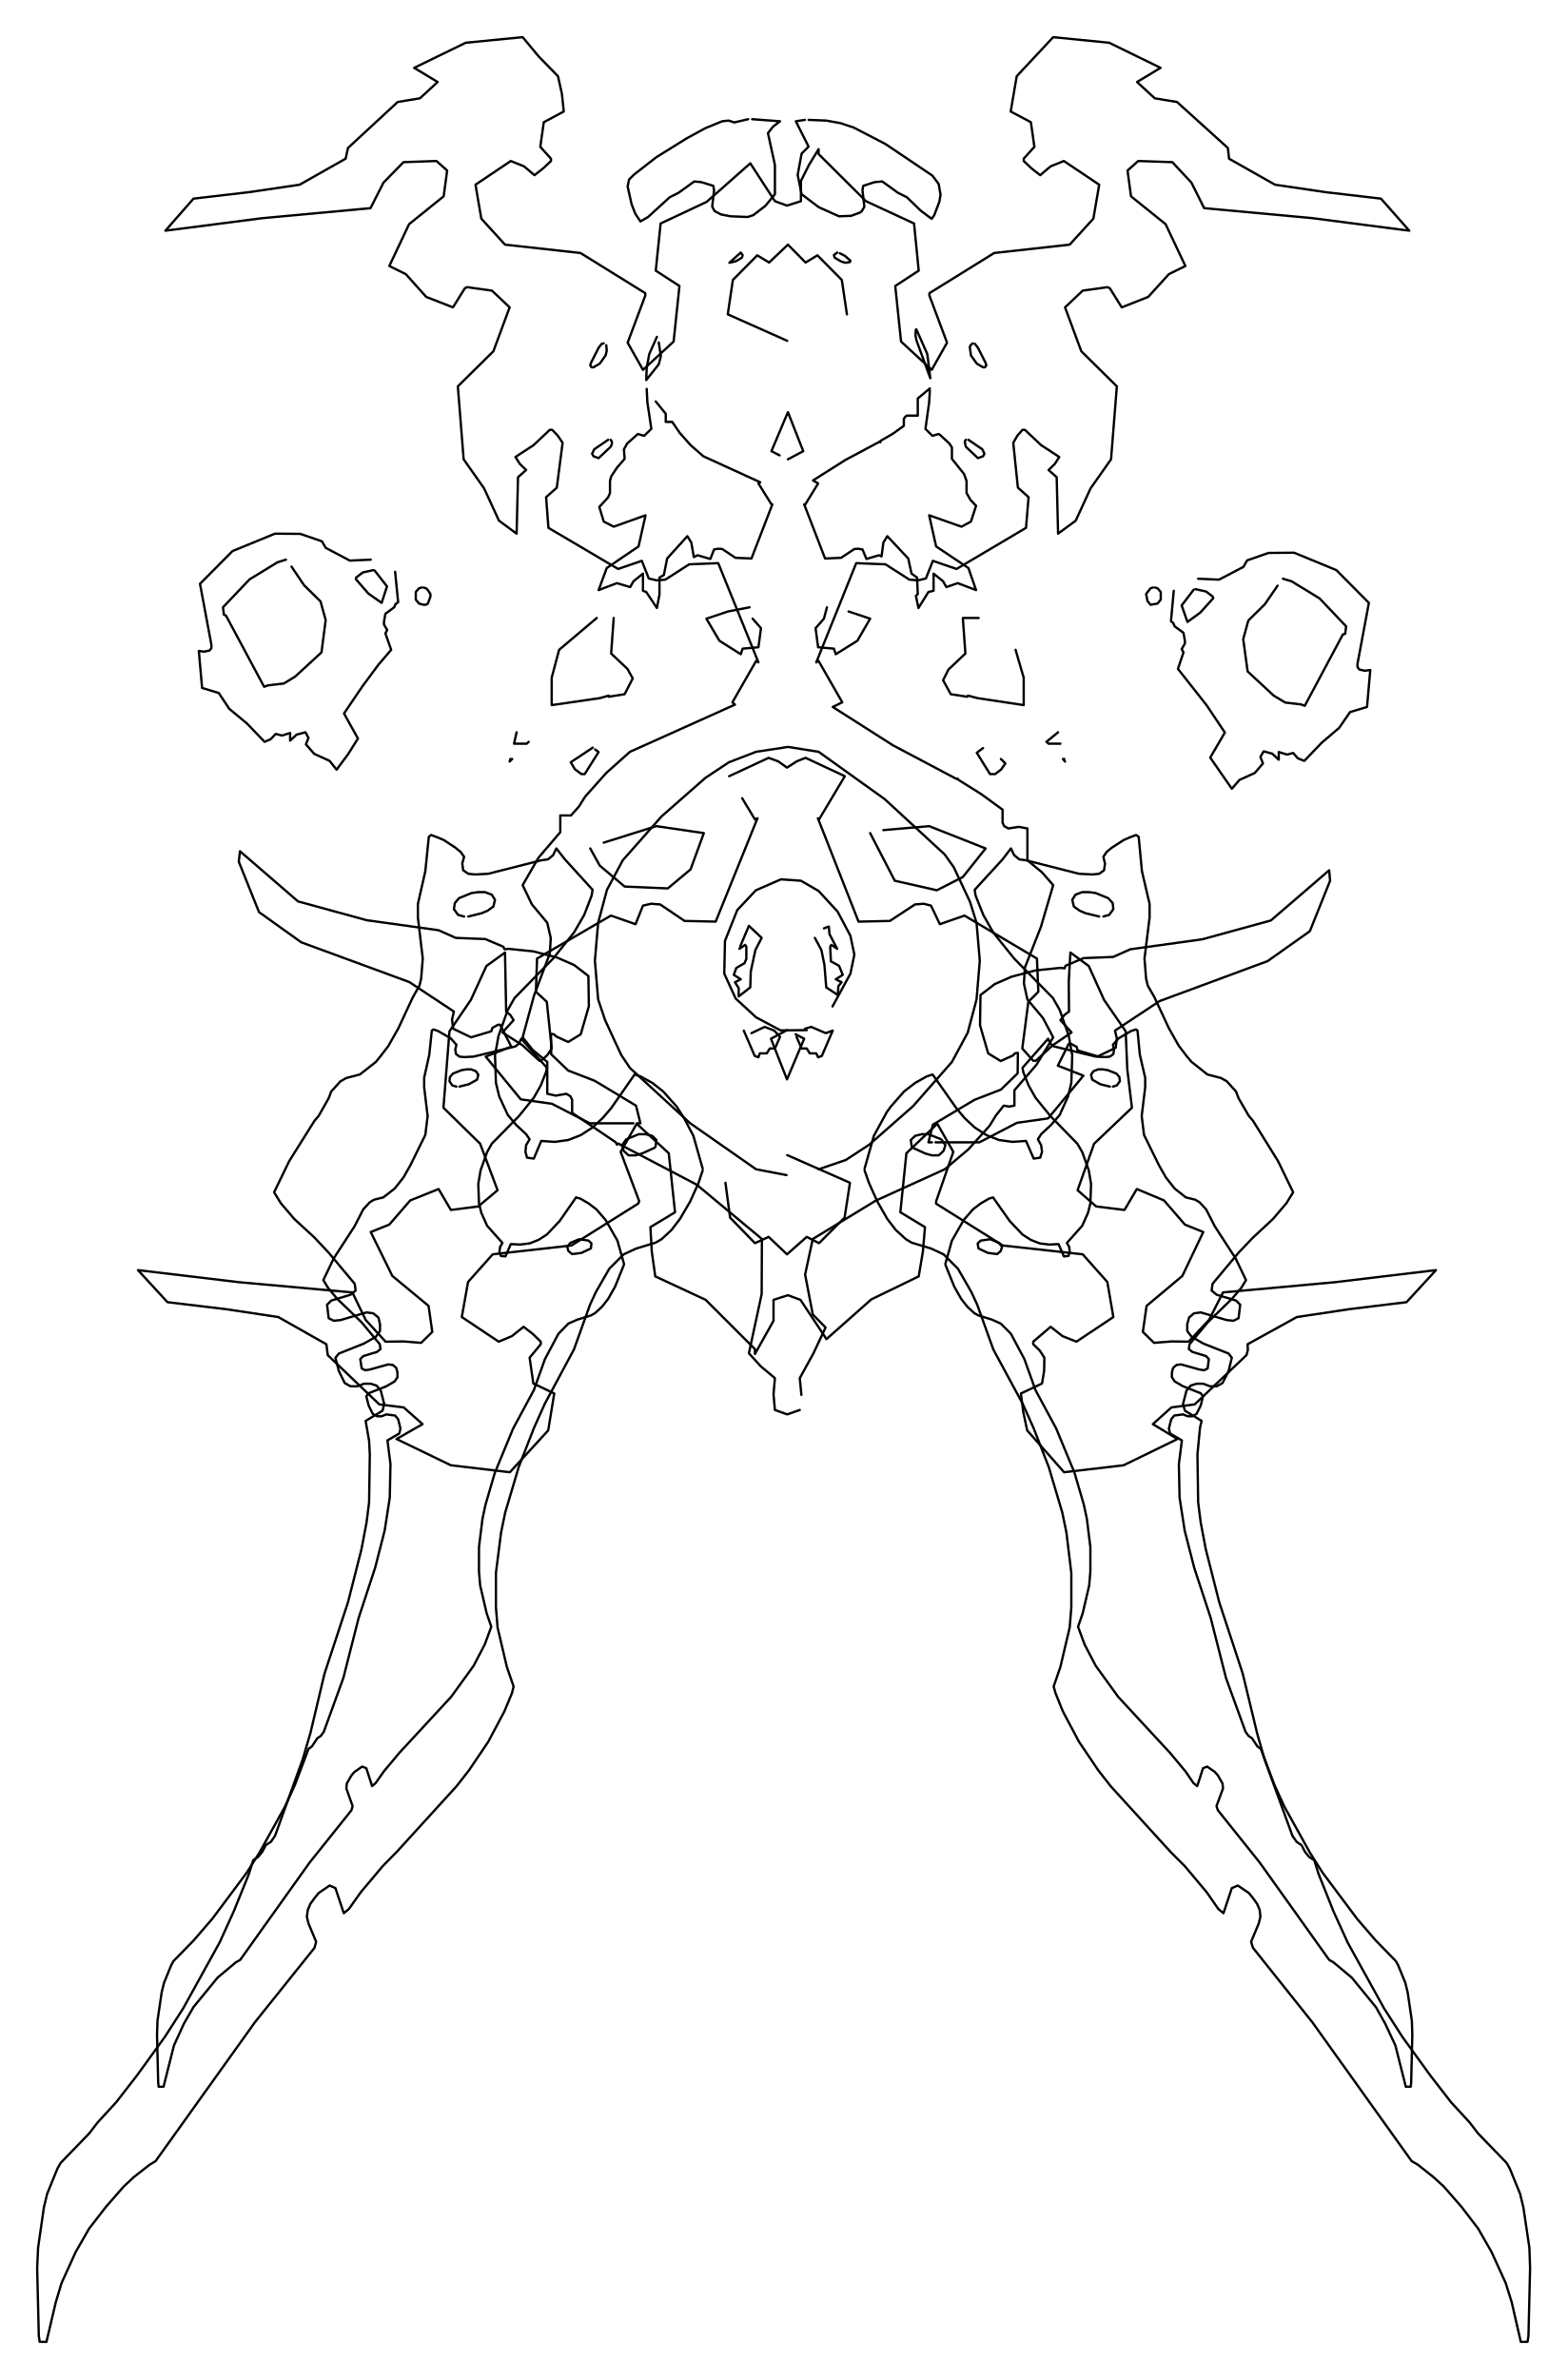
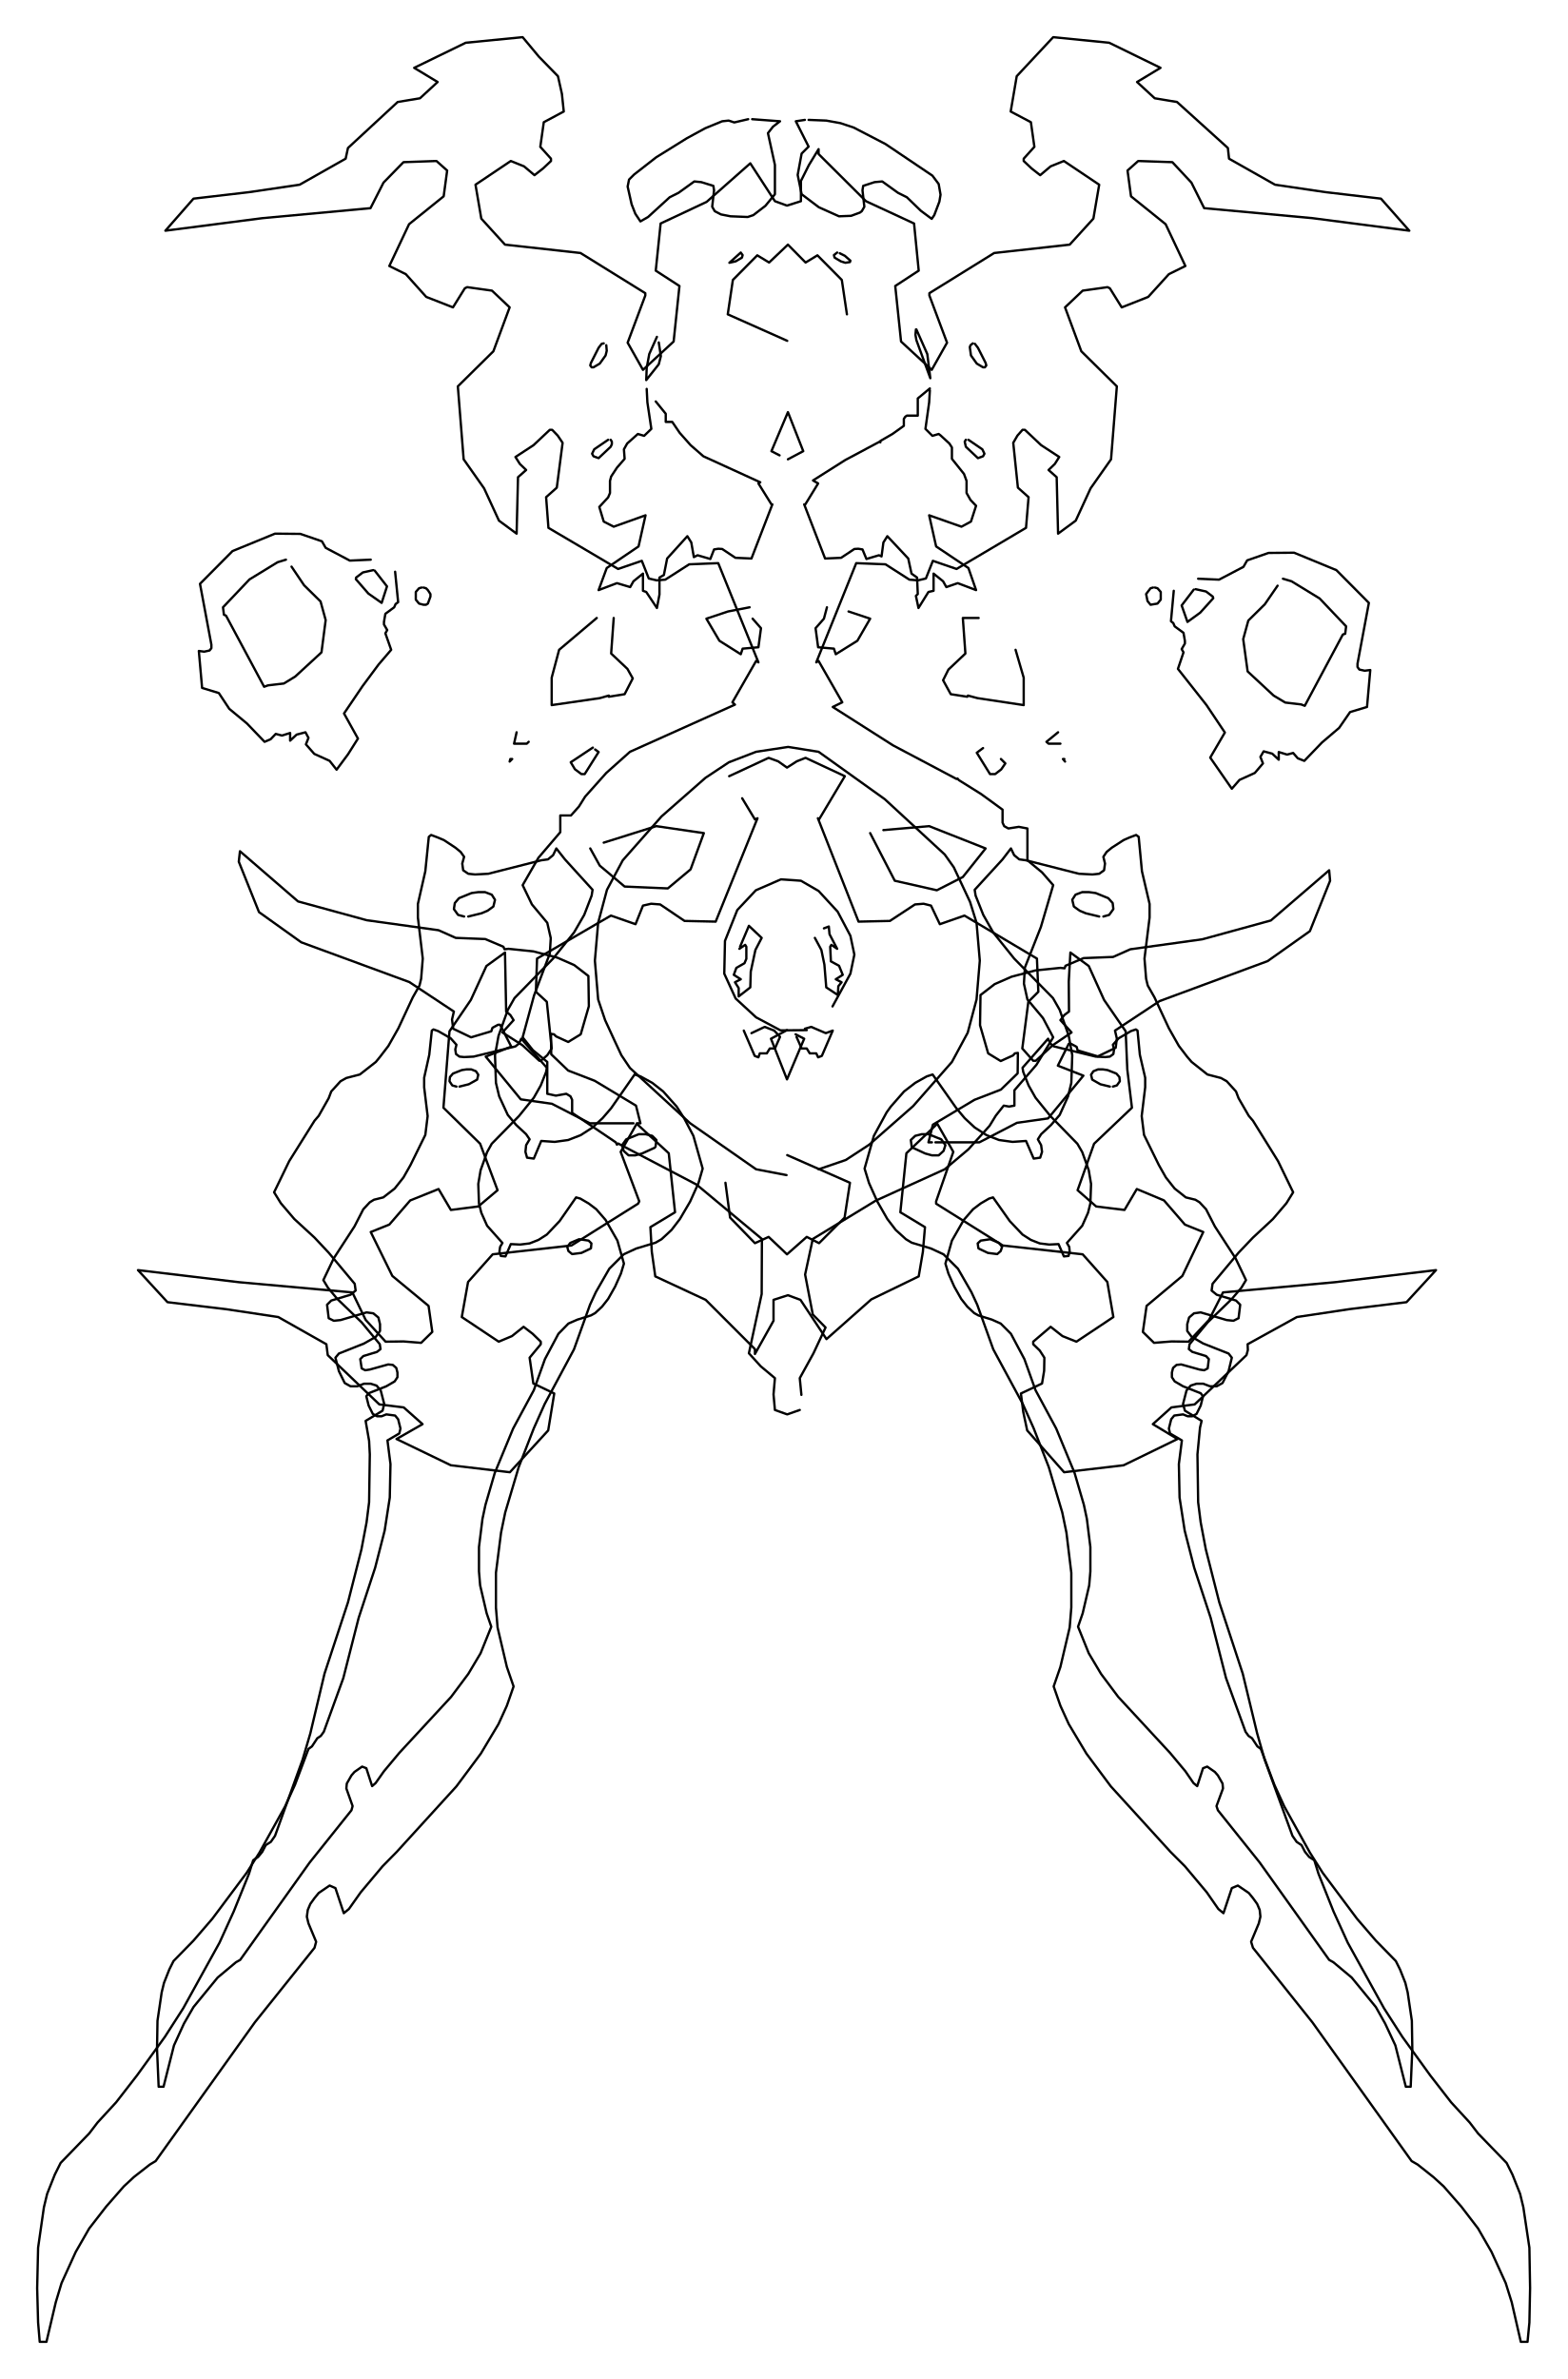
<svg xmlns="http://www.w3.org/2000/svg" viewBox="0 0 674.7 1024" width="674.7" height="1024">
  <g fill="none" stroke="#000" stroke-width="1" stroke-linecap="round" stroke-linejoin="round" vector-effect="non-scaling-stroke">
    <g id="angler-tailed-jelly-af60-00-plate-C">
      <path vector-effect="non-scaling-stroke" d="M313.9 334.1L330.9 326.2L335 327.7L338.8 330.4L343 327.7L346.8 326.2L363.7 334.1L352.6 352.7L352.1 352.2L369.6 396.7L383.1 396.4L393.9 389.3L397.6 389L400.8 389.8L404.6 397.8L415.2 394.1L446.4 412.6L447 426.9L442.7 431.2L440.1 451.3L444.8 456.6L445.9 456.6L453.2 449.9L461.3 444.4L456.5 439.1L458.2 436.9L460.2 435.4L460.1 422.5L460.8 410L468.7 415.8L475.3 430.4L484.6 443.9L485.3 460.3L487.3 476.8L471 492.3L463.9 512.3L471.9 519.3L484.1 520.8L489.4 511.8L501.1 516.7L510.1 527.1L518 530.3L509 549.2L493.6 562.1L492 573.3L496.8 578L504.4 577.4L511.7 577.5L520.5 568.1L526.5 556.3L574.7 551.9L618.2 546.7L605.5 560.5L580.9 563.5L558.3 566.9L537.1 578.6L537.2 581.1L536.6 583.3L514.3 604.5L504.3 605.8L496.3 613L506.9 619.4L483.7 630.7L458.1 633.7L442.2 615.7L440.5 607.7L439.5 599.8L448.6 595.5L449.5 590L449.6 584.4L447.6 581.3L444.8 578.6L444.8 577.5L452.3 571.1L457.4 575.1L463.4 577.5L479.3 566.9L476.7 551.8L466.1 539.9L431.7 536.1L403 518.1L403 517.1L410.4 495.8L403.5 483.7L390.2 496.4L387.6 521.8L398.2 528.2L397.3 538.8L395.5 549.4L375.1 559.3L355.8 576.4L344.6 559.5L339.2 557.5L333 559.5L333 568.5L325 582.8L325 580.7L303.8 559.5L282.1 549.4L280.6 538.8L280 528.2L290.6 521.8L287.9 496.4L274.1 483.7L267.2 495.8L275.2 517.1L274.7 518.1L246 536.1L212.1 539.9L201.5 551.8L198.8 566.9L214.7 577.5L220.4 575.1L225.4 571.1L229.3 574.1L232.8 577.5L232.8 578.6L228 584.4L229.6 595.5L238.6 599.8L236 615.7L219.5 633.7L194.1 630.7L170.7 619.4L181.9 613L173.8 605.8L163.3 604.5L141.1 583.3L140.5 578.6L119.8 566.9L97.2 563.5L72.1 560.5L59.4 546.7L102.9 551.9L151.7 556.3L157.4 568.1L166 577.5L173.7 577.4L181.3 578L186.1 573.3L184.5 562.1L168.9 549.2L159.6 530.3L167.6 527.1L176.6 516.7L188.8 511.8L194.1 520.8L205.9 519.3L214.2 512.3L206.7 492.3L190.9 476.8L193.5 443.9L202.7 430.4L209.4 415.8L217.4 410L217.9 435.4L219.7 436.9L221.1 439.1L216.3 444.4L224.9 449.9L232.2 456.6L232.8 456.6L235.6 454.2L237.5 451.3L235.4 431.2L230.7 426.9L231.2 412.6L263 394.1L273.6 397.8L276.8 389.8L280.3 389L284.2 389.3L294.7 396.4L308.1 396.7L326.1 352.2L325 352.7L319.5 343.6" />
      <path vector-effect="non-scaling-stroke" d="M312.3 509.1L314.3 524.1L325 535.1L330.9 532.4L338.8 539.9L347.3 532.4L352.6 535.1L363.6 524.1L365.9 509.1L338.9 497.2" />
      <path vector-effect="non-scaling-stroke" d="M338.8 443.4L331.9 447.1L338.8 464.6L346.2 447.1L342.5 445.2" />
    </g>
    <g id="angler-tailed-jelly-af60-01-plate-L">
      <path vector-effect="non-scaling-stroke" d="M254.1 365.2L258.2 372.6L268.9 381.6L287.5 382.4L297.3 374.2L303 358.6L282.5 355.6L259.9 362.7" />
    </g>
    <g id="angler-tailed-jelly-af60-02-plate-R">
      <path vector-effect="non-scaling-stroke" d="M374.6 358.6L385.2 379.1L403.3 383.2L414.5 377.5L424.3 365.2L400 355.6L380.3 357.3" />
    </g>
    <g id="angler-tailed-jelly-af60-03-plate-L">
      <path vector-effect="non-scaling-stroke" d="M159.6 240.9L150.6 241.3L140.2 235.8L138.6 233L129.3 229.8L118.4 229.7L100.1 237.2L86.1 251.3L91 277.5L91 279L90.2 280L87.9 280.5L85.6 280.2L87 296.1L94.2 298.3L98.7 305.1L106.3 311.4L113.9 319.3L116.5 318.2L118.7 315.9L121.4 316.6L124.9 315.5L124.9 318.8L127.7 316.2L131.5 315.2L132.8 317.6L131.7 320.4L135.3 324.5L141.9 327.5L144.9 331.3L149.8 324.7L154.1 317.9L148.1 307.1L156.1 295.3L163 286L168.4 279.7L165.9 272.6L166.7 271.2L165.3 268.8L165.3 267.7L165.9 264.2L169.7 261.4L170.3 260L171.4 259.2L170.1 246.1" />
      <path vector-effect="non-scaling-stroke" d="M125.5 243.9L130.9 251.9L138 258.9L140.2 266.9L138.4 280.8L127.1 291.2L122.2 294.2L115.4 295L113.7 295.6L97.3 265L96.4 264.6L96 261.4L107.4 249.4L119.5 242L123.1 240.9" />
      <path vector-effect="non-scaling-stroke" d="M161.3 245.6L166.6 252.4L164.3 259.5L158.6 255.5L153.2 249.3L153.3 248.6L156.2 246.4L160.7 245.4" />
    </g>
    <g id="angler-tailed-jelly-af60-04-plate-R">
      <path vector-effect="non-scaling-stroke" d="M515.8 249.1L524.8 249.5L535.3 244L536.9 241.2L546.1 238L557.1 237.9L575.3 245.4L589.3 259.5L584.4 285.7L584.4 287.1L585.2 288.2L587.5 288.7L589.9 288.4L588.5 304.3L581.2 306.5L576.5 313.3L569.1 319.6L561.5 327.5L558.7 326.4L556.7 324.1L554.1 324.8L550.5 323.7L550.5 327L547.7 324.4L544 323.4L542.6 325.8L543.7 328.6L540.2 332.7L533.6 335.7L530.3 339.5L521 326.1L527.3 315.3L519.4 303.5L507.1 287.9L509.5 280.8L508.7 279.4L510.1 277L510.1 275.9L509.5 272.4L505.7 269.6L505.1 268.2L504.1 267.4L505.3 254.3" />
      <path vector-effect="non-scaling-stroke" d="M550 252.1L544.5 260.1L537.4 267.1L535.2 275.1L537.1 289L548.3 299.4L553.3 302.4L560.1 303.2L561.7 303.8L578.1 273.1L579.1 272.8L579.5 269.6L568.1 257.6L556 250.2L552.3 249.1" />
      <path vector-effect="non-scaling-stroke" d="M513.9 253.8L508.7 260.6L511.2 267.7L516.7 263.7L522.3 257.5L522.1 256.8L519.2 254.6L514.7 253.6" />
    </g>
    <g id="angler-tailed-jelly-af60-05-tail-L">
-       <path vector-effect="non-scaling-stroke" d="M268.6 543.9L265.8 534L260.7 525.1L256.7 520.5L253.4 518L249.8 515.9L248 515.4L240.9 525.6L235.4 531.4L231.8 533.7L228 535.2L223.9 535.7L219.9 535.5L217.6 540.8L215.6 540.6L215 538.8L215.3 536.7L216.3 535L209.7 527.6L207.2 522L206.2 518L205.9 509.6L206.9 503.7L209.7 495.9L211.7 492.3L223.4 480.4L229.8 472.5L232.8 467.2L235.1 461.4L235.4 459.6L224.4 447.1L223.4 449.2L221.9 450.4L203.9 454.8L199.8 455L197.8 454.8L196.3 453.7L196 451.7L196.5 449.7L194 446.9L188.6 443.8L186.6 443.1L185.9 443.6L184.8 454L182.6 463.9L182.6 468L184.1 480.4L183.1 488.5L176.7 501.5L173.7 506.8L171.1 510.1L169.9 511.6L165 515.4L161 516.4L159.2 517.5L156.4 520.5L152.6 527.9L143.7 541.6L139.2 551L141.2 554.3L145.2 559.1L155.7 569.2L163.5 578.6L163.8 580.7L162.3 581.9L156.4 583.7L155.1 585L155.7 589L157.2 589.8L159.2 589.5L167.1 587.3L169.1 587.5L170.6 588.8L171.1 590.8L171.1 592.8L169.9 594.6L166.3 596.7L158.7 599.7L157.7 601L158.7 605L160.5 608.6L162.3 609.6L164.3 609.6L166.3 608.8L170.1 609.3L171.4 610.9L172.4 614.9L171.9 617L166.8 620L168.1 630.2L167.8 644.6L165.6 658.8L161.5 674.8L154.4 696.4L147.8 722.3L139.4 745.4L138.1 747.2L136.6 748.2L134.3 751.7L132.8 752.8L127 768.2L122.7 777.6L111.7 797.4L106.2 806.1L91.4 825.9L83.3 835.3L74.7 844.1L73.7 845.9L70.6 853.5L69.6 857.6L67.8 869.8L67.6 875.9L68.1 896.4L68.3 898.2L70.4 898.2L74.9 880.4L79.2 871L83.3 863.9L93.7 851.2L101.6 844.6L103.4 843.6L133.3 801.7L151.3 779.2L151.8 777.4L149.1 769.8L149.3 767.7L151.3 764.2L152.6 762.7L155.9 760.4L157.7 761.1L160.2 768.8L161.7 767.5L165.3 762.4L171.9 754.5L194.2 730.4L203.9 717L208.7 707.8L211.5 700.2L209.5 694.4L206.7 682.4L206.2 676.4L206.2 665.9L207.7 653.8L209 647.7L213 634L220.9 614.9L229.8 598.4L234.6 585L240.4 574.1L244.7 569.7L248.6 568L254.4 566.2L256.2 565.2L259.2 562.4L261.8 559.1L264.8 553.8L268.6 544.4" />
      <path vector-effect="non-scaling-stroke" d="M196.5 467.7L194.7 467.2L193.5 465.4L193.7 463.6L195 462.1L198.8 460.6L200.8 460.3L202.9 460.3L204.9 461.1L205.9 462.6L205.4 464.7L201.8 466.7L197.8 467.7" />
      <path vector-effect="non-scaling-stroke" d="M254.1 537.5L250.3 539.3L246.3 539.8L244.7 538.5L244.2 536.7L245.5 535L249.3 533.4L253.4 534L254.6 535.2L254.4 537.3" />
+       <path vector-effect="non-scaling-stroke" d="M268.6 543.9L265.8 534L260.7 525.1L256.7 520.5L253.4 518L249.8 515.9L248 515.4L240.9 525.6L235.4 531.4L231.8 533.7L228 535.2L223.9 535.7L219.9 535.5L217.6 540.8L215.6 540.6L215 538.8L215.3 536.7L216.3 535L209.7 527.6L207.2 522L206.2 518L205.9 509.6L206.9 503.7L209.7 495.9L211.7 492.3L223.4 480.4L229.8 472.5L232.8 467.2L235.1 461.4L235.4 459.6L224.4 447.1L223.4 449.2L221.9 450.4L203.9 454.8L199.8 455L197.8 454.8L196.3 453.7L196 451.7L196.5 449.7L194 446.9L188.6 443.8L186.6 443.1L185.9 443.6L184.8 454L182.6 463.9L182.6 468L184.1 480.4L183.1 488.5L176.7 501.5L173.7 506.8L171.1 510.1L169.9 511.6L165 515.4L161 516.4L159.2 517.5L156.4 520.5L152.6 527.9L143.7 541.6L139.2 551L141.2 554.3L145.2 559.1L155.7 569.2L163.5 578.6L163.8 580.7L162.3 581.9L156.4 583.7L155.1 585L155.7 589L157.2 589.8L159.2 589.5L167.1 587.3L169.1 587.5L170.6 588.8L171.1 590.8L171.1 592.8L169.9 594.6L166.3 596.7L158.7 599.7L157.7 601L158.7 605L160.5 608.6L162.3 609.6L164.3 609.6L166.3 608.8L170.1 609.3L171.4 610.9L172.4 614.9L171.9 617L166.8 620L168.1 630.2L167.8 644.6L165.6 658.8L161.5 674.8L154.4 696.4L147.8 722.3L139.4 745.4L138.1 747.2L136.6 748.2L134.3 751.7L132.8 752.8L127 768.2L122.7 777.6L111.7 797.4L106.2 806.1L91.4 825.9L83.3 835.3L74.7 844.1L72.9 847.7L70.6 853.5L69.6 857.6L67.8 869.8L67.6 882L68.3 898.2L70.4 898.2L74.9 880.4L79.2 871L83.3 863.9L93.7 851.2L101.6 844.6L103.4 843.6L133.3 801.7L151.3 779.2L151.8 777.4L149.1 769.8L149.3 767.7L151.3 764.2L152.6 762.7L155.9 760.4L157.7 761.1L160.2 768.8L161.7 767.5L165.3 762.4L171.9 754.5L194.2 730.4L201.6 720.5L206.9 711.6L211.5 700.2L209.5 694.4L206.7 682.4L206.2 676.4L206.2 665.9L207.7 653.8L209 647.7L213 634L220.9 614.9L229.8 598.4L234.6 585L240.4 574.1L244.7 569.7L248.6 568L254.4 566.2L256.2 565.2L259.2 562.4L261.8 559.1L264.8 553.8L267.3 548.2Z" />
    </g>
    <g id="angler-tailed-jelly-af60-06-tail-R">
-       <path vector-effect="non-scaling-stroke" d="M407 543.9L409.8 534L414.9 525.1L418.9 520.5L422.2 518L425.8 515.9L427.5 515.4L434.7 525.6L440.2 531.4L443.8 533.7L447.6 535.2L451.7 535.7L455.7 535.5L458 540.8L460 540.6L460.5 538.8L460.3 536.7L459.3 535L465.9 527.6L468.4 522L469.4 518L469.7 509.6L468.7 503.7L465.9 495.9L463.8 492.3L452.2 480.4L445.8 472.5L442.8 467.2L440.5 461.4L440.2 459.6L451.2 447.1L452.2 449.2L453.7 450.4L471.7 454.8L475.8 455L477.8 454.8L479.3 453.7L479.6 451.7L479.1 449.7L481.6 446.9L486.9 443.8L489 443.1L489.7 443.6L490.7 454L493 463.9L493 468L491.5 480.4L492.5 488.5L498.9 501.5L501.9 506.8L504.5 510.1L505.7 511.6L510.5 515.4L514.6 516.4L516.4 517.5L519.2 520.5L523 527.9L531.9 541.6L536.4 551L534.4 554.3L530.3 559.1L519.9 569.2L512.1 578.6L511.8 580.7L513.3 581.9L519.2 583.7L520.4 585L519.9 589L518.4 589.8L516.4 589.5L508.5 587.3L506.5 587.5L505 588.8L504.5 590.8L504.5 592.8L505.7 594.6L509.3 596.7L516.9 599.7L517.9 601L516.9 605L515.1 608.6L513.3 609.6L511.3 609.6L509.3 608.8L505.5 609.3L504.2 610.9L503.2 614.9L503.7 617L508.8 620L507.5 630.2L507.8 644.6L510 658.8L514.1 674.8L521.2 696.4L527.8 722.3L536.2 745.4L537.5 747.2L539 748.2L541.3 751.7L542.8 752.8L548.6 768.2L552.9 777.6L563.9 797.4L569.4 806.1L584.2 825.9L592.3 835.3L600.9 844.1L601.9 845.9L605 853.5L606 857.6L607.8 869.8L608 875.9L607.5 896.4L607.3 898.2L605.2 898.2L600.7 880.4L596.3 871L592.3 863.9L581.9 851.2L574 844.6L572.2 843.6L542.3 801.7L524.3 779.2L523.7 777.4L526.5 769.8L526.3 767.7L524.3 764.2L523 762.7L519.7 760.4L517.9 761.1L515.4 768.8L513.8 767.5L510.3 762.4L503.7 754.5L481.4 730.4L471.7 717L466.9 707.8L464.1 700.2L466.1 694.4L468.9 682.4L469.4 676.4L469.4 665.9L467.9 653.8L466.6 647.7L462.6 634L454.7 614.9L445.8 598.4L441 585L435.2 574.1L430.8 569.7L427 568L421.2 566.2L419.4 565.2L416.4 562.4L413.8 559.1L410.8 553.8L407 544.4" />
      <path vector-effect="non-scaling-stroke" d="M479.1 467.7L480.8 467.2L482.1 465.4L481.9 463.6L480.6 462.1L476.8 460.6L474.8 460.3L472.7 460.3L470.7 461.1L469.7 462.6L470.2 464.7L473.7 466.7L477.8 467.7" />
      <path vector-effect="non-scaling-stroke" d="M421.5 537.5L425.3 539.3L429.3 539.8L430.8 538.5L431.4 536.7L430.1 535L426.3 533.4L422.2 534L420.9 535.2L421.2 537.3" />
+       <path vector-effect="non-scaling-stroke" d="M407 543.9L409.8 534L414.9 525.1L418.9 520.5L422.2 518L425.8 515.9L427.5 515.4L434.7 525.6L440.2 531.4L443.8 533.7L447.6 535.2L451.7 535.7L455.7 535.5L458 540.8L460 540.6L460.5 538.8L460.3 536.7L459.3 535L465.9 527.6L468.4 522L469.4 518L469.7 509.6L468.7 503.7L465.9 495.9L463.8 492.3L452.2 480.4L445.8 472.5L442.8 467.2L440.5 461.4L440.2 459.6L451.2 447.1L452.2 449.2L453.7 450.4L471.7 454.8L475.8 455L477.8 454.8L479.3 453.7L479.6 451.7L479.1 449.7L481.6 446.9L486.9 443.8L489 443.1L489.7 443.6L490.7 454L493 463.9L493 468L491.5 480.4L492.5 488.5L498.9 501.5L501.9 506.8L504.5 510.1L505.7 511.6L510.5 515.4L514.6 516.4L516.4 517.5L519.2 520.5L523 527.9L531.9 541.6L536.4 551L534.4 554.3L530.3 559.1L519.9 569.2L512.1 578.6L511.8 580.7L513.3 581.9L519.2 583.7L520.4 585L519.9 589L518.4 589.8L516.4 589.5L508.5 587.3L506.5 587.5L505 588.8L504.5 590.8L504.5 592.8L505.7 594.6L509.3 596.7L516.9 599.7L517.9 601L516.9 605L515.1 608.6L513.3 609.6L511.3 609.6L509.3 608.8L505.5 609.3L504.2 610.9L503.2 614.9L503.7 617L508.8 620L507.5 630.2L507.8 644.6L510 658.8L514.1 674.8L521.2 696.4L527.8 722.3L536.2 745.4L537.5 747.2L539 748.2L541.3 751.7L542.8 752.8L548.6 768.2L552.9 777.6L563.9 797.4L569.4 806.1L584.2 825.9L592.3 835.3L600.9 844.1L602.7 847.7L605 853.5L606 857.6L607.8 869.8L608 882L607.3 898.2L605.2 898.2L600.7 880.4L596.3 871L592.3 863.9L581.9 851.2L574 844.6L572.2 843.6L542.3 801.7L524.3 779.2L523.7 777.4L526.5 769.8L526.3 767.7L524.3 764.2L523 762.7L519.7 760.4L517.9 761.1L515.4 768.8L513.8 767.5L510.3 762.4L503.7 754.5L481.4 730.4L474 720.5L468.7 711.6L464.1 700.2L466.1 694.4L468.9 682.4L469.4 676.4L469.4 665.9L467.9 653.8L466.6 647.7L462.6 634L454.7 614.9L445.8 598.4L441 585L435.2 574.1L430.8 569.7L427 568L421.2 566.2L419.4 565.2L416.4 562.4L413.8 559.1L410.8 553.8L408.3 548.2Z" />
    </g>
    <g id="angler-tailed-jelly-af60-07-plate-L">
      <path vector-effect="non-scaling-stroke" d="M272.7 483.5L253.9 483.5L237.6 475.1L224.2 473.2L209.1 454.8L220.1 450.5L215.3 441.1L214.4 441.1L212 442.4L211.5 443.9L202.8 446.5L195.1 442.8L194.6 438.8L195.4 435.4L176.2 422.7L129.7 405.6L111.5 392.6L102.8 370.9L103.3 366.4L128.3 388L157.9 396.1L188.8 400.4L196.2 403.7L208.9 404.2L216.7 407.5L217.2 408.6L218.9 408.4L229.6 409.5L239.9 412.2L247.2 415.4L253.3 420.1L253.5 433.1L250 445.2L244.6 448.5L239.4 446.1L238.5 445.2L237.2 445L237.3 453.8L244.6 460.8L256 465.2L273.8 475.9L275.7 483.5L274.2 483.5" />
    </g>
    <g id="angler-tailed-jelly-af60-08-plate-R">
      <path vector-effect="non-scaling-stroke" d="M402.7 491.7L421.6 491.7L437.8 483.3L451.2 481.4L466.4 463L455.4 458.7L460.1 449.3L461.1 449.3L463.5 450.6L463.9 452.1L472.6 454.7L480.3 451L480.8 447L480 443.6L499.2 430.9L545.7 413.7L563.9 400.8L572.6 379.1L572.2 374.6L547.1 396.2L517.6 404.3L486.6 408.6L479.2 411.9L466.5 412.4L458.7 415.7L458.3 416.8L456.5 416.6L445.8 417.7L435.5 420.4L428.2 423.6L422.1 428.3L421.9 441.3L425.4 453.4L430.8 456.7L436.1 454.3L436.9 453.4L438.2 453.2L438.1 462L430.9 469L419.5 473.4L401.6 484.1L399.7 491.7L401.2 491.7" />
    </g>
    <g id="angler-tailed-jelly-af60-09-tail-L">
-       <path vector-effect="non-scaling-stroke" d="M302.5 503L298.5 488.9L294.5 481.3L291.3 476.3L285.5 469.8L280.8 466.1L275.7 463.3L273.2 462.5L263.1 477L259.4 481.3L255.1 485.3L250 488.6L244.6 490.7L238.8 491.5L233 491.1L229.8 498.7L226.9 498.3L226.2 495.8L226.5 492.9L228 490.4L226.5 488.2L222.2 484.2L218.6 479.9L214.9 471.9L213.5 466.1L213.1 454.2L214.6 445.9L218.6 434.7L221.5 429.6L238.1 412.6L247.1 401.4L251.5 393.8L254.7 385.5L255.1 383L243.2 369.9L239.5 365.2L238.1 368.1L235.9 369.9L233 370.3L210.2 376.1L204.5 376.4L201.6 376.1L199.4 374.6L199 371.7L199.8 368.8L198.3 366.7L196.1 364.9L191.1 361.6L188.5 360.5L185.6 359.4L184.6 360.2L183.1 375L179.9 389.1L179.9 394.9L182 412.6L181.3 421.3L180.6 424.2L177.7 429.3L171.5 442.6L167.2 450.2L163.6 454.9L161.8 457.1L154.9 462.5L149.1 464L146.6 465.4L142.6 469.8L141.5 472.7L137.2 480.3L135.4 482.4L124.5 499.8L118 513.2L120.9 517.9L126.7 524.7L135.4 532.7L141.5 539.2L152.7 552.6L153.1 555.5L150.9 557.3L142.6 559.8L140.8 561.6L141.5 567.4L143.7 568.5L146.6 568.2L157.8 564.9L160.7 565.3L162.9 567.1L163.6 570L163.6 572.9L161.8 575.4L156.7 578.3L145.9 582.6L144.4 584.4L145.9 590.2L148.4 595.3L150.9 596.7L153.8 596.7L156.7 595.6L159.6 595.6L162.1 596.4L163.9 598.5L165.4 604.3L164.7 607.2L157.4 611.6L158.9 620.2L159.2 626L158.9 646.6L157.8 655.3L155.6 666.9L149.8 689.7L139.7 720.4L133.6 746.1L130.3 757.3L118.4 790.2L116.6 792.8L114.4 794.2L112.9 797.1L111.1 799.3L109 800.7L107.2 806.5L100.6 822.8L94.5 836.2L78.9 864.4L71 876.7L59 893.3L50 904.9L42 913.6L38.4 918.3L26.1 931L24.7 933.5L20.3 944.3L18.9 950.1L16.4 967.5L16 976.2L16.7 1005.5L17.1 1008L20 1008L24 991L26.5 982.7L32.6 969.3L38.4 959.2L45.7 949.8L53.3 941.1L57.6 937.1L64.5 931.7L67 930.2L109.7 870.5L135.4 838.4L136.1 835.8L132.8 827.9L132.1 825L132.5 822.1L133.6 819.5L135.4 817L137.2 814.8L141.9 811.6L144.4 812.7L148 823.5L150.2 821.7L155.3 814.5L164.7 803.3L170.8 797.1L196.5 768.9L201.9 762L210.2 749.7L217.1 736.7L220.4 728.8L221.1 725.9L218.2 717.5L214.2 700.5L213.5 691.9L213.5 677L215.7 659.7L217.5 651L223.3 631.5L229.8 614.8L234.5 604.3L247.1 580.8L254 561.6L256.5 556.2L262.3 546.1L268.5 539.9L273.9 537.4L282.2 534.9L284.8 533.4L289.1 529.4L292.7 524.7L297.1 517.2L300.7 509.2L302.5 503.8" />
      <path vector-effect="non-scaling-stroke" d="M199.8 394.5L197.2 393.8L195.4 391.3L195.8 388.7L197.6 386.6L203 384.4L205.9 384L208.8 384L211.7 385.1L213.1 387.3L212.4 390.2L209.9 392L207.3 393.1L201.6 394.5" />
      <path vector-effect="non-scaling-stroke" d="M281.9 494L276.4 496.5L273.5 497.3L270.6 497.3L268.5 495.4L267.8 492.9L269.6 490.4L275 488.2L277.9 488.2L280.8 488.9L282.6 490.7L282.2 493.6" />
+       <path vector-effect="non-scaling-stroke" d="M302.5 503L298.5 488.9L294.5 481.3L291.3 476.3L285.5 469.8L280.8 466.1L275.7 463.3L273.2 462.5L263.1 477L259.4 481.3L255.1 485.3L250 488.6L244.6 490.7L238.8 491.5L233 491.1L229.8 498.7L226.9 498.3L226.2 495.8L226.5 492.9L228 490.4L226.5 488.2L222.2 484.2L218.6 479.9L214.9 471.9L213.5 466.1L213.1 454.2L214.6 445.9L218.6 434.7L221.5 429.6L238.1 412.6L247.1 401.4L251.5 393.8L254.7 385.5L255.1 383L243.2 369.9L239.5 365.2L238.1 368.1L235.9 369.9L233 370.3L210.2 376.1L204.5 376.4L201.6 376.1L199.4 374.6L199 371.7L199.8 368.8L198.3 366.7L196.1 364.9L191.1 361.6L188.5 360.5L185.6 359.4L184.6 360.2L183.1 375L179.9 389.1L179.9 394.9L182 412.6L181.3 421.3L180.6 424.2L177.7 429.3L171.5 442.6L167.2 450.2L163.6 454.9L161.8 457.1L154.9 462.5L149.1 464L146.6 465.4L142.6 469.8L141.5 472.7L137.2 480.3L135.4 482.4L124.5 499.8L118 513.2L120.9 517.9L126.7 524.7L135.4 532.7L141.5 539.2L152.7 552.6L153.1 555.5L150.9 557.3L142.6 559.8L140.8 561.6L141.5 567.4L143.7 568.5L146.6 568.2L157.8 564.9L160.7 565.3L162.9 567.1L163.6 570L163.6 572.9L161.8 575.4L156.7 578.3L145.9 582.6L144.4 584.4L145.9 590.2L148.4 595.3L150.9 596.7L153.8 596.7L156.7 595.6L159.6 595.6L162.1 596.4L163.9 598.5L165.4 604.3L164.7 607.2L157.4 611.6L158.9 620.2L159.2 626L158.9 646.6L157.8 655.3L155.6 666.9L149.8 689.7L139.7 720.4L133.6 746.1L130.3 757.3L118.4 790.2L116.6 792.8L114.4 794.2L112.9 797.1L111.1 799.3L109 800.7L107.2 806.5L100.6 822.8L94.5 836.2L78.9 864.4L71 876.7L59 893.3L50 904.9L42 913.6L38.4 918.3L26.1 931L23.6 936L20.3 944.3L18.9 950.1L16.4 967.5L16 984.9L16.4 999.7L17.1 1008L20 1008L24 991L26.5 982.7L32.6 969.3L38.4 959.2L45.7 949.8L53.3 941.1L57.6 937.1L64.5 931.7L67 930.2L109.7 870.5L135.4 838.4L136.1 835.8L132.8 827.9L132.1 825L132.5 822.1L133.6 819.5L135.4 817L137.2 814.8L141.9 811.6L144.4 812.7L148 823.5L150.2 821.7L155.3 814.5L164.7 803.3L170.8 797.1L196.5 768.9L207 754.8L214.6 742.1L218.2 734.2L221.1 725.9L218.2 717.5L214.2 700.5L213.5 691.9L213.5 677L215.7 659.7L217.5 651L223.3 631.5L229.8 614.8L234.5 604.3L247.1 580.8L254 561.6L256.5 556.2L262.3 546.1L268.5 539.9L273.9 537.4L282.2 534.9L284.8 533.4L289.1 529.4L292.7 524.7L297.1 517.2L300.7 509.2Z" />
    </g>
    <g id="angler-tailed-jelly-af60-10-tail-R">
-       <path vector-effect="non-scaling-stroke" d="M372.2 503L376.2 488.9L381.7 478.8L383.5 476.3L389.2 469.8L394 466.1L399 463.3L401.5 462.5L411.7 477L415.3 481.3L419.6 485.3L424.7 488.6L430.1 490.7L435.9 491.5L441.7 491.1L445 498.7L447.8 498.3L448.6 495.8L448.2 492.9L446.8 490.4L448.2 488.2L452.5 484.2L456.2 479.9L459.8 471.9L461.2 466.1L461.6 454.2L460.1 445.9L456.2 434.7L453.3 429.6L436.6 412.6L427.6 401.4L423.3 393.8L420 385.5L419.6 383L431.6 369.9L435.2 365.2L436.6 368.1L438.8 369.9L441.7 370.3L464.5 376.1L470.3 376.4L473.2 376.1L475.3 374.6L475.7 371.7L475 368.8L476.4 366.7L478.6 364.9L483.7 361.6L486.2 360.5L489.1 359.4L490.2 360.2L491.6 375L494.9 389.1L494.9 394.9L492.7 412.6L493.4 421.3L494.1 424.2L497 429.3L503.2 442.6L507.5 450.2L511.1 454.9L513 457.1L519.8 462.5L525.6 464L528.1 465.4L532.1 469.8L533.2 472.7L537.6 480.3L539.4 482.4L550.2 499.8L556.7 513.2L553.8 517.9L548 524.7L539.4 532.7L533.2 539.2L522 552.6L521.6 555.5L523.8 557.3L532.1 559.8L533.9 561.6L533.2 567.4L531 568.5L528.1 568.2L516.9 564.9L514 565.3L511.9 567.1L511.1 570L511.1 572.9L513 575.4L518 578.3L528.9 582.6L530.3 584.4L528.9 590.2L526.3 595.3L523.8 596.7L520.9 596.7L518 595.6L515.1 595.6L512.6 596.4L510.8 598.5L509.3 604.3L510.1 607.2L517.3 611.6L516.6 614.5L515.5 626L515.8 646.6L516.9 655.3L519.1 666.9L524.9 689.7L535 720.4L541.2 746.1L544.4 757.3L556.4 790.2L558.2 792.8L560.3 794.2L561.8 797.1L563.6 799.3L565.8 800.7L567.6 806.5L574.1 822.8L580.2 836.2L595.8 864.4L603.7 876.7L615.7 893.3L624.7 904.9L632.7 913.6L636.3 918.3L648.6 931L650 933.5L654.4 944.3L655.8 950.1L658.4 967.5L658.7 976.2L658 1005.5L657.6 1008L654.7 1008L650.8 991L648.2 982.7L642.1 969.3L636.3 959.2L629.1 949.8L621.5 941.1L617.1 937.1L610.3 931.7L607.7 930.2L565 870.5L539.4 838.4L538.6 835.8L541.9 827.9L542.6 825L542.3 822.1L541.2 819.5L539.4 817L537.6 814.8L532.9 811.6L530.3 812.7L526.7 823.5L524.5 821.7L519.5 814.5L510.1 803.3L503.9 797.1L478.2 768.9L472.8 762L464.5 749.7L457.6 736.7L454.4 728.8L453.6 725.9L456.5 717.5L460.5 700.5L461.2 691.9L461.2 677L459.1 659.7L457.3 651L451.5 631.5L445 614.8L440.3 604.3L427.6 580.8L420.7 561.6L418.2 556.2L412.4 546.1L406.2 539.9L400.8 537.4L392.5 534.9L390 533.4L385.6 529.4L382 524.7L377.7 517.2L374.1 509.2L372.2 503.8" />
      <path vector-effect="non-scaling-stroke" d="M475 394.5L477.5 393.8L479.3 391.3L479 388.7L477.1 386.6L471.7 384.4L468.8 384L465.9 384L463 385.1L461.6 387.3L462.3 390.2L464.8 392L467.4 393.1L473.2 394.5" />
      <path vector-effect="non-scaling-stroke" d="M392.9 494L398.3 496.5L401.2 497.3L404.1 497.3L406.2 495.4L407 492.9L405.2 490.4L399.7 488.2L396.8 488.2L394 488.9L392.1 490.7L392.5 493.6" />
+       <path vector-effect="non-scaling-stroke" d="M372.2 503L376.2 488.9L381.7 478.8L383.5 476.3L389.2 469.8L394 466.1L399 463.3L401.5 462.5L411.7 477L415.3 481.3L419.6 485.3L424.7 488.6L430.1 490.7L435.9 491.5L441.7 491.1L445 498.7L447.8 498.3L448.6 495.8L448.2 492.9L446.8 490.4L448.2 488.2L452.5 484.2L456.2 479.9L459.8 471.9L461.2 466.1L461.6 454.2L460.1 445.9L456.2 434.7L453.3 429.6L436.6 412.6L427.6 401.4L423.3 393.8L420 385.5L419.6 383L431.6 369.9L435.2 365.2L436.6 368.1L438.8 369.9L441.7 370.3L464.5 376.1L470.3 376.4L473.2 376.1L475.3 374.6L475.7 371.7L475 368.8L476.4 366.7L478.6 364.9L483.7 361.6L486.2 360.5L489.1 359.4L490.2 360.2L491.6 375L494.9 389.1L494.9 394.9L492.7 412.6L493.4 421.3L494.1 424.2L497 429.3L503.2 442.6L507.5 450.2L511.1 454.9L513 457.1L519.8 462.5L525.6 464L528.1 465.4L532.1 469.8L533.2 472.7L537.6 480.3L539.4 482.4L550.2 499.8L556.7 513.2L553.8 517.9L548 524.7L539.4 532.7L533.2 539.2L522 552.6L521.6 555.5L523.8 557.3L532.1 559.8L533.9 561.6L533.2 567.4L531 568.5L528.1 568.2L516.9 564.9L514 565.3L511.9 567.1L511.1 570L511.1 572.9L513 575.4L518 578.3L528.9 582.6L530.3 584.4L528.9 590.2L526.3 595.3L523.8 596.7L520.9 596.7L518 595.6L515.1 595.6L512.6 596.4L510.8 598.5L509.3 604.3L510.1 607.2L517.3 611.6L516.6 614.5L515.5 626L515.8 646.6L516.9 655.3L519.1 666.9L524.9 689.7L535 720.4L541.2 746.1L544.4 757.3L556.4 790.2L558.2 792.8L560.3 794.2L561.8 797.1L563.6 799.3L565.8 800.7L567.6 806.5L574.1 822.8L580.2 836.2L595.8 864.4L603.7 876.7L615.7 893.3L624.7 904.9L632.7 913.6L636.3 918.3L648.6 931L651.1 936L654.4 944.3L655.8 950.1L658.4 967.5L658.7 984.9L658.4 999.7L657.6 1008L654.7 1008L650.8 991L648.2 982.7L642.1 969.3L636.3 959.2L629.1 949.8L621.5 941.1L617.1 937.1L610.3 931.7L607.7 930.2L565 870.5L539.4 838.4L538.6 835.8L541.9 827.9L542.6 825L542.3 822.1L541.2 819.5L539.4 817L537.6 814.8L532.9 811.6L530.3 812.7L526.7 823.5L524.5 821.7L519.5 814.5L510.1 803.3L503.9 797.1L478.2 768.9L467.7 754.8L460.1 742.1L456.5 734.2L453.6 725.9L456.5 717.5L460.5 700.5L461.2 691.9L461.2 677L459.1 659.7L457.3 651L451.5 631.5L445 614.8L440.3 604.3L427.6 580.8L420.7 561.6L418.2 556.2L412.4 546.1L406.2 539.9L400.8 537.4L392.5 534.9L390 533.4L385.6 529.4L382 524.7L377.7 517.2L374.1 509.2Z" />
    </g>
    <g id="angler-tailed-jelly-af60-11-head-C">
      <path vector-effect="non-scaling-stroke" d="M344.3 606.9L338.9 608.8L333.6 606.9L333 600.2L333.6 593.2L327.5 588.1L322.4 582.5L327.9 557L328 533.3L299.9 509.9L266.1 492.2L265.6 492.7L265.1 491.7L246.3 479L246.3 473.4L245.6 471.9L243.8 470.8L239.3 471.6L235.6 470.8L235.6 457.1L229.4 452L225 446.5L229.9 428.5L236.7 410.4L237.1 403.8L235.6 397.2L229 389.3L225 381L231.8 369.2L241.2 358.2L241.2 351L245.8 351L249.2 347.2L251.9 342.9L261 332.7L271.2 323.6L316.4 303.3L315.3 302.3L325.5 284.5L326.5 285.1L309.2 242.4L296.7 242.9L286.4 249.5L282.7 249.8L279.3 249L276.3 241.4L266.1 244.9L236.1 227.2L235.1 214L239.7 209.9L242.2 190.6L240.1 187.5L237.7 185L236.7 185L229.7 191.6L221.9 196.7L223.8 199.7L226.5 202.3L223 205.4L222.4 229.7L214.8 224.1L208.4 210.2L199.6 197.7L197.1 166.3L212.4 151.2L219.4 132.3L211.8 125.1L201.1 123.6L200.1 124.1L195 132.3L183.5 127.8L174.7 118L167.6 114.5L176.1 96.5L191 84.5L192.5 73.4L187.9 69.3L173.7 69.8L165.1 78.6L159.5 89.6L113 93.9L71.2 99.3L83.3 85.5L107.3 82.7L129 79.5L148.8 68.3L149.8 63.7L171.2 43.9L180.8 42.3L188.4 35.3L178.3 29.2L200.5 18.4L225 16L232 24.4L240.2 32.8L241.9 40.4L242.7 48L234.1 52.6L232.6 63.2L237.2 68.3L237.2 69.3L233.8 72.5L230.1 75.4L225.6 71.6L219.9 69.3L204.7 79.5L207.2 94.1L217.4 105.3L249.9 108.9L277.8 126.2L277.8 127.2L270.2 147.5L276.8 159.2L290 147L292.5 123.1L282.3 116.5L284.4 96.2L304.2 86.9L323 70.3L333.6 86.6L338.8 88.5L344.8 86.6L344.8 77.9L348.2 71.1L352.4 64.2L352.4 66.3L372.8 86.6L393.5 96.2L395.5 116.5L385.4 123.1L387.9 147L401.1 159.2L407.7 147.5L400.1 127.2L400.1 126.2L428 108.9L460.5 105.3L470.7 94.1L473.2 79.5L458 69.3L452.3 71.6L447.8 75.4L444.1 72.5L440.7 69.3L440.7 68.3L445.3 63.2L443.8 52.6L435.1 48L437.7 32.8L453.4 16L477.5 18.4L499.6 29.2L489.5 35.3L497.1 42.3L506.7 43.9L528.6 63.7L529.1 68.3L548.9 79.5L570.6 82.7L594.5 85.5L606.7 99.3L565 93.9L518.4 89.6L512.9 78.6L504.7 69.8L490 69.3L485.4 73.4L486.9 84.5L501.8 96.5L510.3 114.5L503.2 118L494.3 127.8L482.9 132.3L477.8 124.1L476.8 123.6L466.1 125.1L458.5 132.3L465.5 151.2L480.8 166.3L478.3 197.7L469.5 210.2L463.1 224.1L455.5 229.7L454.9 205.4L451.4 202.3L454.1 199.7L456 196.7L448.2 191.6L441.2 185L440.2 185L438 187.5L436.2 190.6L438.2 209.9L442.8 214L441.7 227.2L411.8 244.9L401.6 241.4L398.6 249L395.2 249.8L391.5 249.5L381.2 242.9L368.6 242.4L351.4 285.1L352.4 284.5L362.6 302.3L358.5 304.3L384.4 320.8L411.8 335.3L412.2 335.1L412.8 335.8L422.4 341.8L431.6 348.5L431.6 354.1L432.3 355.6L434.1 356.6L438.6 355.9L442.3 356.6L442.3 370.3L448.6 375.5L453.4 381L448.1 399L441.2 416.5L440.8 423.4L442.3 430.2L449 438.2L453.4 446.5L446.2 458.3L436.7 469.3L436.7 475.9L434.4 476.3L432.1 475.9L428.7 480.2L426 484.6L416.9 494.7L406.7 503.3L377 516.8L349.9 533.3L346.6 548.6L349.9 565.8L355.4 571.4L350.2 582.5L344.3 593.2L345 600.4" />
      <path vector-effect="non-scaling-stroke" d="M352.4 503.3L364.1 499.3L374.2 492.7L393.1 476.1L409.8 457.1L416.6 444.5L420.4 430.2L421.8 413.5L420.4 397.2L417.6 388.2L410.6 373.3L406.7 367.8L380.9 344L352.4 323.6L339.3 321.5L325.5 323.6L313.8 328.1L303.7 334.8L284.8 351.4L268.1 370.3L261.3 383L257.5 397.2L256.1 413.5L257.5 430.2L260.5 439.1L264.6 448L267.5 454.2L271.2 459.7L297 483.4L325.5 503.3L338.6 505.8" />
      <path vector-effect="non-scaling-stroke" d="M347.3 443.4L336 443.5L325.5 437.9L316.7 429.8L311.8 419.1L312.1 405L317.4 391.7L325.4 383.2L336.2 378.5L344.8 379.1L352.4 383.5L360.6 392.4L366.1 402.8L367.8 410.9L366.1 419.1L358.4 433.2" />
      <path vector-effect="non-scaling-stroke" d="M339.2 197.7L345.8 194.2L339.2 177.4L332.1 194.2L335.6 196" />
      <path vector-effect="non-scaling-stroke" d="M364.6 135.3L362.4 120.5L351.9 109.9L346.8 113L339.2 105.3L331.1 113L326 109.9L315.5 120.5L313.3 135.3L338.9 146.7" />
    </g>
    <g id="angler-tailed-jelly-af60-12-plate-L">
      <path vector-effect="non-scaling-stroke" d="M322.1 51.3L316.1 52.7L313.7 51.9L310.9 52.2L303.6 55.2L295.7 59.5L282.5 67.7L273 75.1L270.8 77.3L270.2 80.3L271.9 87.9L273.5 92L275.7 95.3L279 93.4L288.3 84.9L292.1 83L298.9 78.1L301.9 78.4L307.1 80L307.4 81.9L306.6 89L307.7 90.9L310.4 92.3L314.5 93.1L321.9 93.4L324.3 92.6L329.5 88.6L333.6 83.6L333.6 71L330.6 57.3L332.8 54.5L335.8 52.2L323.8 51.3" />
    </g>
    <g id="angler-tailed-jelly-af60-13-plate-R">
      <path vector-effect="non-scaling-stroke" d="M346.5 51.6L342.6 52.2L348.1 63.1L345.1 66.1L343.4 75.3L345.1 83.6L352.5 89.2L361.2 93.1L366.4 92.9L370.2 91.5L371 90.9L372.1 89L371.3 81.9L371.6 80L376.5 78.4L379.8 78.1L386.6 83L390.4 84.9L396.4 90.7L401.1 94.2L402.2 92.6L404.4 86.8L404.9 83.8L404.1 79.2L401.4 75.6L381.2 62L367.5 54.9L361.8 53L355.7 51.9L348.1 51.6" />
    </g>
    <g id="angler-tailed-jelly-af60-14-plate-L">
      <path vector-effect="non-scaling-stroke" d="M318.9 108.7L314 113.1L316.7 112.5L319.4 110.9L319.7 109.8L319.1 109" />
    </g>
    <g id="angler-tailed-jelly-af60-15-plate-R">
      <path vector-effect="non-scaling-stroke" d="M360.4 108.7L359 109.8L359.3 110.9L362 112.5L363.9 113.1L365.9 112.8L366.1 112.2L363.7 110.1L361.5 109" />
    </g>
    <g id="angler-tailed-jelly-af60-16-plate-L">
      <path vector-effect="non-scaling-stroke" d="M278.4 167.4L278.7 173.2L280.4 184.6L277.3 187.6L274.6 186.8L270 190.9L268.6 193.4L268.9 197.5L265.6 201.3L263.1 205.1L262.6 207L262.6 212.2L261.8 214.1L258 218.2L259.9 224.5L264.2 226.7L277.9 221.8L274.9 235.2L261.2 244.5L257.7 254L265.6 251L271.3 252.7L272.7 250.2L276.8 246.9L276.8 254.3L278.2 254.8L282.8 261.7L283.9 255.9L283.9 248.6L285.8 247.5L287.2 240.4L295.9 230.8L297.6 233.5L298.7 239.8L300.3 239L305.8 240.6L307.4 236.5L309.2 236.2L310.9 236.3L316.6 240.1L323.5 240.4L332.5 217.1L332.3 217.4L326.5 208.1L327.3 207.6L302.8 196.4L297.3 191.6L292.6 186.3L289.4 181.6L286.6 181.6L286.6 178.1L282.3 172.8" />
      <path vector-effect="non-scaling-stroke" d="M261.8 189.3L255.8 193.4L254.9 195.3L255.5 196.4L257.7 197.2L262.9 192.3L263.4 191.2L263.4 190.1L262.9 189.3" />
      <path vector-effect="non-scaling-stroke" d="M322.7 261.4L313.4 263.2L304.1 266.3L309.7 275.8L318.9 281.6L319.7 279.2L326.5 278.6L327.6 270.4L324 266.3" />
      <path vector-effect="non-scaling-stroke" d="M282.8 145L279.5 152.4L278.4 158.4L278.2 163.6L283.6 156.8L284.5 153.3L283.6 147.4" />
      <path vector-effect="non-scaling-stroke" d="M259.9 147.8L259 148L257.7 149.7L254.4 156.2L254.1 157.3L254.7 158.1L255.5 158.1L258.2 156.5L260.7 153L261.2 151L261 148.6" />
    </g>
    <g id="angler-tailed-jelly-af60-17-plate-R">
      <path vector-effect="non-scaling-stroke" d="M400.3 167.2L395.1 171.5L395.1 178.9L390.4 178.9L389.7 179.4L389.1 180.3L389.1 183.3L384.2 186.8L379 189.8L379 190.4L378.7 190.1L363.9 198L350 206.8L352.2 208.1L346.5 217.4L346.2 217.1L355.2 240.4L362.1 240.1L367.8 236.3L369.5 236.2L371.3 236.5L373 240.6L378.4 239L379.5 239.5L380.3 233.5L382 230.8L391 240.4L392.4 246.9L394.8 248.6L395.1 255.7L394.3 256.5L395.4 261.7L399.7 254.8L401.9 254.3L401.9 246.9L406 250.2L407.4 252.7L412.3 251L420.2 254L416.9 244.5L403 235.2L400 221.8L413.9 226.7L418 224.5L420.2 217.7L417.8 215.2L416.1 212.2L416.1 207L415 204L409.8 197.5L409.8 192.6L408.7 190.9L404.9 187.4L404.1 186.8L401.4 187.6L398.4 184.6L400 173.2L400.3 168" />
      <path vector-effect="non-scaling-stroke" d="M415.8 189.3L415.3 190.1L415.8 192.3L421 197.2L423.2 196.4L423.8 195.3L422.9 193.4L416.9 189.3" />
      <path vector-effect="non-scaling-stroke" d="M356 261.4L354.7 266.3L351.1 270.4L352.2 278.6L359 279.2L359.8 281.6L369.1 275.8L374.6 266.3L365.3 263.2" />
      <path vector-effect="non-scaling-stroke" d="M394.3 141.8L394.1 144.1L394.5 146.4L400.5 162.8L399.2 152.4L394.5 141.8" />
      <path vector-effect="non-scaling-stroke" d="M418.8 147.8L417.8 148.6L417.5 149.4L418 153L420.5 156.5L423.2 158.1L424 158.1L424.6 157.3L424.3 156.2L421 149.7L419.7 148" />
    </g>
    <g id="angler-tailed-jelly-af60-18-plate-L">
      <path vector-effect="non-scaling-stroke" d="M181.5 252.9L180.4 253.2L179 254.8L179 258.1L180.4 259.8L182.3 260.3L183.4 260.3L184.2 259.8L185.3 256.8L185.3 255.7L184.2 254L183.4 253.2L182.3 252.9" />
    </g>
    <g id="angler-tailed-jelly-af60-19-plate-R">
      <path vector-effect="non-scaling-stroke" d="M496.4 252.9L495.3 253.2L493.4 255.7L494 258.7L495.3 260.3L498.3 259.8L499.7 258.1L499.7 254.8L498.3 253.2L497.2 252.9" />
    </g>
    <g id="angler-tailed-jelly-af60-20-plate-L">
      <path vector-effect="non-scaling-stroke" d="M256.9 266L240.7 279.7L237.5 291.7L237.5 303.5L258.2 300.5L262.1 299.4L262.1 299.9L268.9 298.8L272.4 292L270.1 287.9L263.1 281.3L264.2 266" />
    </g>
    <g id="angler-tailed-jelly-af60-21-plate-R">
      <path vector-effect="non-scaling-stroke" d="M421.3 266L414.5 266L415.6 281.3L408.3 288.2L406 292.8L409.3 298.8L416.4 299.9L416.7 299.4L420.8 300.5L440.7 303.5L440.7 291.7L437.2 279.7" />
    </g>
    <g id="angler-tailed-jelly-af60-22-plate-L">
      <path vector-effect="non-scaling-stroke" d="M222.4 315.2L221.3 320.1L226.8 320.1L227.6 319.3" />
    </g>
    <g id="angler-tailed-jelly-af60-23-plate-R">
      <path vector-effect="non-scaling-stroke" d="M455.5 315.2L450.5 319.3L451.4 320.1L456.5 320.1" />
    </g>
    <g id="angler-tailed-jelly-af60-24-plate-L">
      <path vector-effect="non-scaling-stroke" d="M255.2 321.8L245.7 328.1L247.5 331.1L250.3 333.2L251.7 333.2L257.7 323.7L256.2 322.6" />
    </g>
    <g id="angler-tailed-jelly-af60-25-plate-R">
      <path vector-effect="non-scaling-stroke" d="M423.2 322L420.5 324L426.2 333.2L428.4 333.2L431 331.2L432.8 328.6L430.9 326.7" />
    </g>
    <g id="angler-tailed-jelly-af60-26-plate-L">
      <path vector-effect="non-scaling-stroke" d="M219.7 326.7L219.4 327.8L220.5 326.7L220.1 326.7" />
    </g>
    <g id="angler-tailed-jelly-af60-27-plate-R">
      <path vector-effect="non-scaling-stroke" d="M458.2 326.7L457.6 326.7L458.5 327.8" />
    </g>
    <g id="angler-tailed-jelly-af60-28-plate-L">
      <path vector-effect="non-scaling-stroke" d="M318.6 407.5L322.4 398.5L327.9 403.7L325.2 408.9L323.2 418.2L323 425L318 428.9L318 425.3L316.4 422.8L318.9 421.5L315.9 419.6L317 416.6L320.5 414.6L321.3 412.7L321.3 407.5L320.8 406.7L318.3 408.4" />
    </g>
    <g id="angler-tailed-jelly-af60-29-plate-R">
      <path vector-effect="non-scaling-stroke" d="M354.7 399.6L356.8 398.8L357.1 402.1L360.4 408.4L357.9 406.7L357.4 407.5L357.7 413.8L361.2 415.7L362.8 419.6L359.8 421.5L362.3 422.8L360.9 424.5L360.7 428.3L355.7 425L354.9 415.2L353.6 408.9L350.8 403.7" />
    </g>
    <g id="angler-tailed-jelly-af60-30-plate-L">
      <path vector-effect="non-scaling-stroke" d="M323.5 444.7L329.2 442L333.3 443.6L335.8 446.3L333.6 451.3L331.4 451.3L330.1 453.4L327.1 453.4L326.5 455.1L324.9 454.5L320.2 443.6" />
    </g>
    <g id="angler-tailed-jelly-af60-31-plate-R">
      <path vector-effect="non-scaling-stroke" d="M346.5 442.8L349.2 442L355.5 444.7L358.5 443.6L353.8 454.5L352.2 455.1L351.4 453.4L348.6 453.4L347.3 451.3L345.1 451.3L342.9 446.3" />
    </g>
  </g>
</svg>
